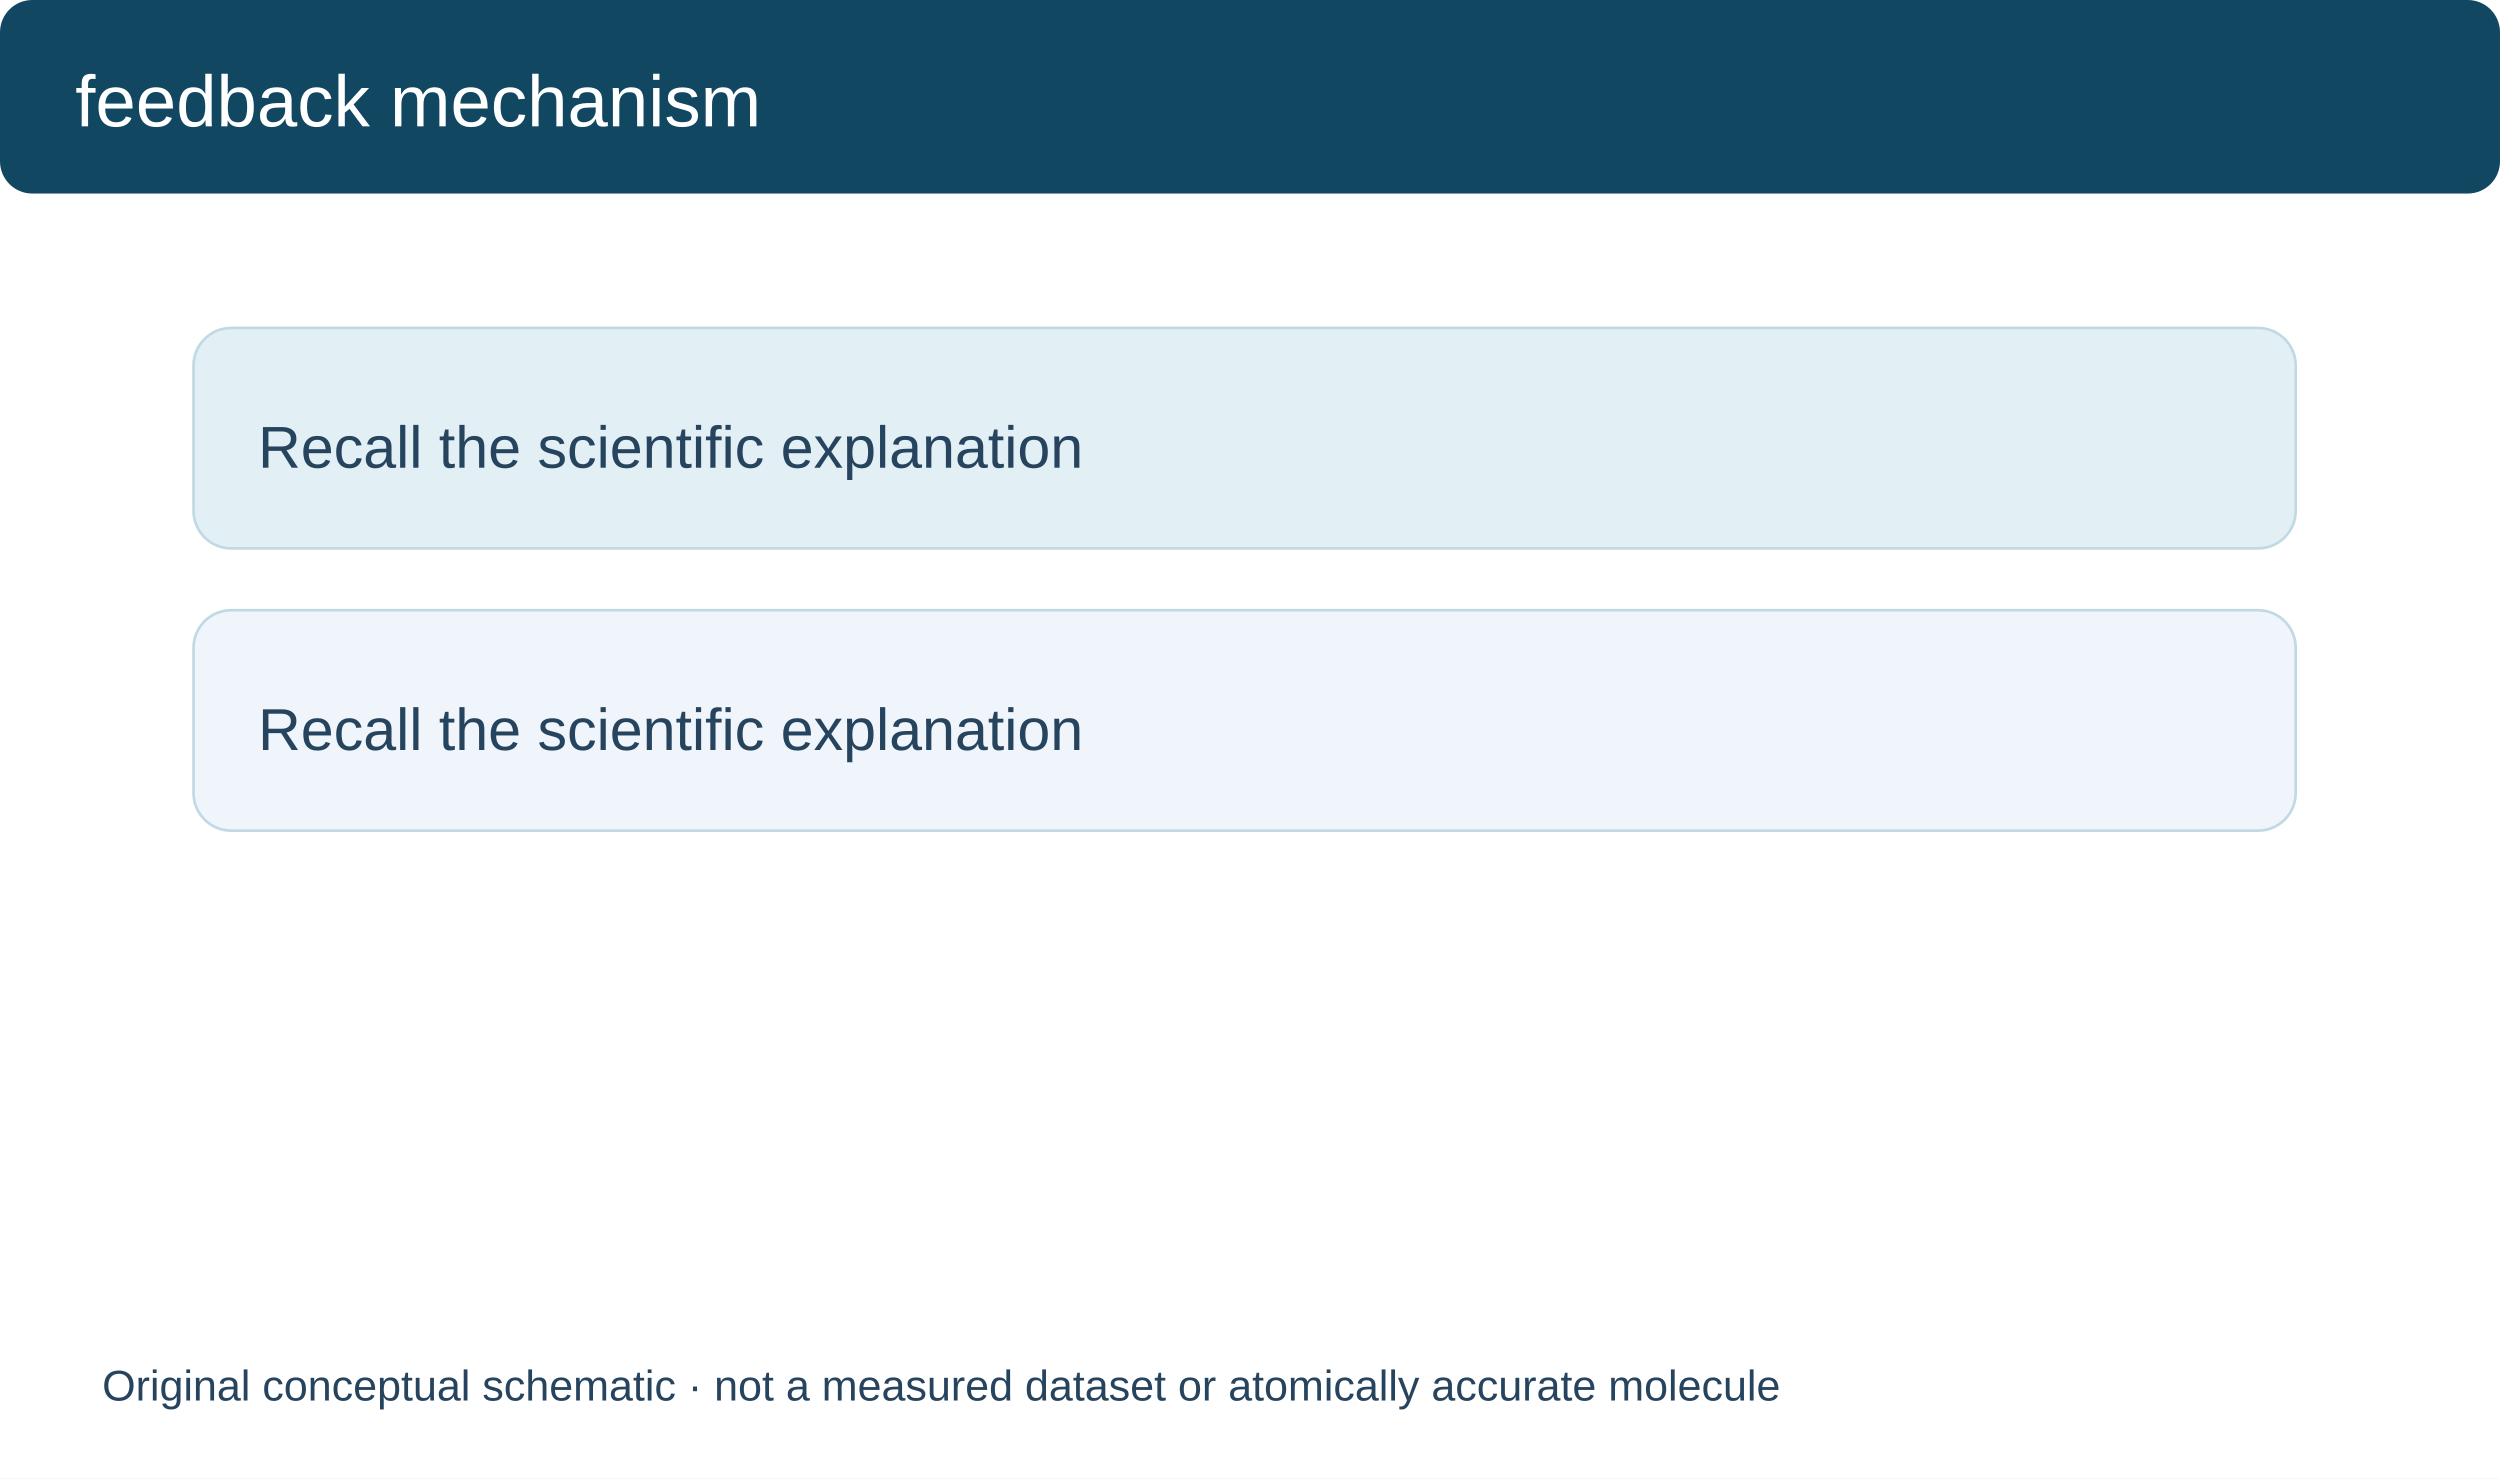
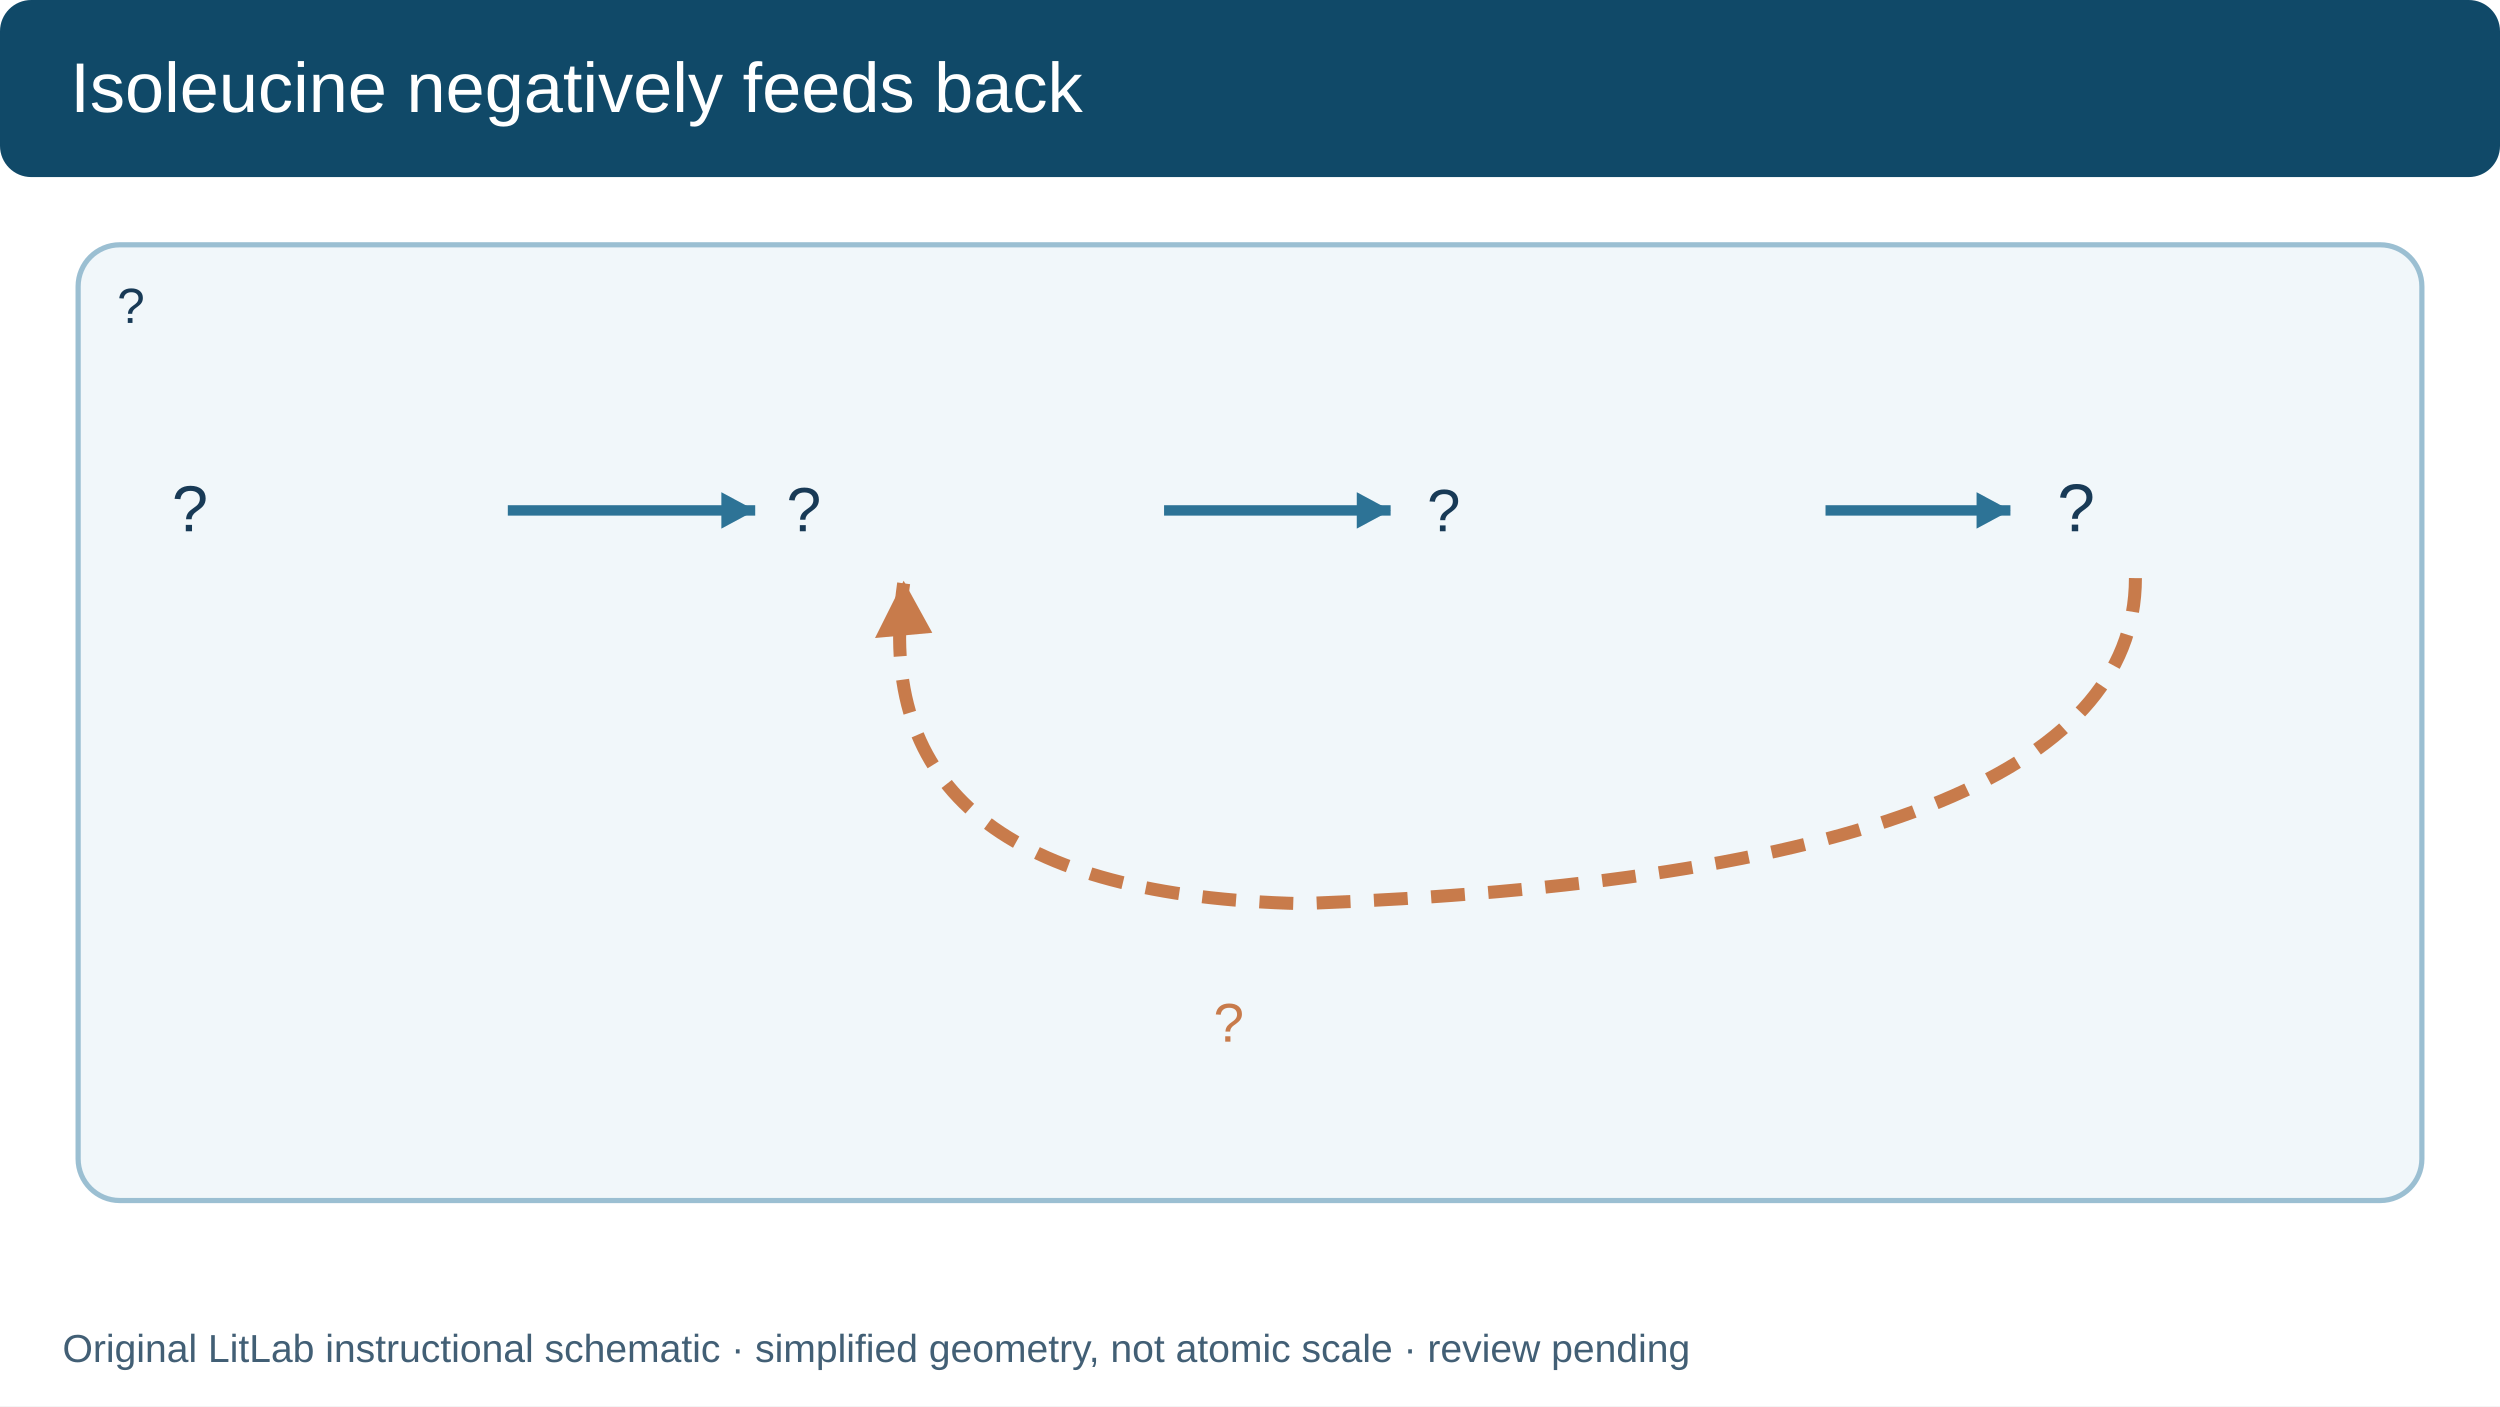
- <svg xmlns="http://www.w3.org/2000/svg" viewBox="0 0 930 550" role="img">
-   <rect width="930" height="550" fill="#fff" />
-   <rect width="930" height="72" rx="12" fill="#114761" />
-   <text x="28" y="47" fill="#fff" font-size="27" font-family="Arial,sans-serif">feedback mechanism</text>
-   <rect x="72" y="122" width="782" height="82" rx="14" fill="#e2f0f6" stroke="#c1d9e3" />
-   <text x="96" y="174" fill="#27445f" font-size="22" font-family="Arial,sans-serif">Recall the scientific explanation</text>
-   <rect x="72" y="227" width="782" height="82" rx="14" fill="#eff5fa" stroke="#c1d9e3" />
-   <text x="96" y="279" fill="#27445f" font-size="22" font-family="Arial,sans-serif">Recall the scientific explanation</text>
-   <text x="38" y="521" fill="#27445f" font-size="16" font-family="Arial,sans-serif">Original conceptual schematic · not a measured dataset or atomically accurate molecule</text>
+ <svg xmlns="http://www.w3.org/2000/svg" role="img" viewBox="0 0 960 540">
+   <rect width="960" height="540" fill="#fff" />
+   <rect width="960" height="68" rx="12" fill="#104968" />
+   <text x="27" y="43" font-family="Arial,sans-serif" font-size="27" fill="#fff">Isoleucine negatively feeds back</text>
+   <rect x="30" y="94" width="900" height="367" rx="16" fill="#f1f7fa" stroke="#9bbfd2" stroke-width="2" />
+   <text x="45" y="124" font-family="Arial,sans-serif" font-size="19" fill="#183a56">?</text>
+   <text x="66" y="204" font-family="Arial,sans-serif" font-size="25" fill="#183a56">?</text>
+   <line x1="195" y1="196" x2="290" y2="196" stroke="#2d7396" stroke-width="4" />
+   <polygon points="290,196 277,189 277,203" fill="#2d7396" />
+   <text x="302" y="204" font-family="Arial,sans-serif" font-size="24" fill="#183a56">?</text>
+   <line x1="447" y1="196" x2="534" y2="196" stroke="#2d7396" stroke-width="4" />
+   <polygon points="534,196 521,189 521,203" fill="#2d7396" />
+   <text x="548" y="204" font-family="Arial,sans-serif" font-size="23" fill="#183a56">?</text>
+   <line x1="701" y1="196" x2="772" y2="196" stroke="#2d7396" stroke-width="4" />
+   <polygon points="772,196 759,189 759,203" fill="#2d7396" />
+   <text x="790" y="204" font-family="Arial,sans-serif" font-size="26" fill="#183a56">?</text>
+   <path d="M820 222 Q820 335 500 347 Q330 343 347 224" fill="none" stroke="#c87b4b" stroke-width="5" stroke-dasharray="13 9" />
+   <polygon points="347,223 336,245 358,243" fill="#c87b4b" />
+   <text x="466" y="400" font-family="Arial,sans-serif" font-size="21" fill="#c87b4b">?</text>
+   <text x="24" y="523" font-family="Arial,sans-serif" font-size="15" fill="#425f75">Original LitLab instructional schematic · simplified geometry, not atomic scale · review pending</text>
</svg>
